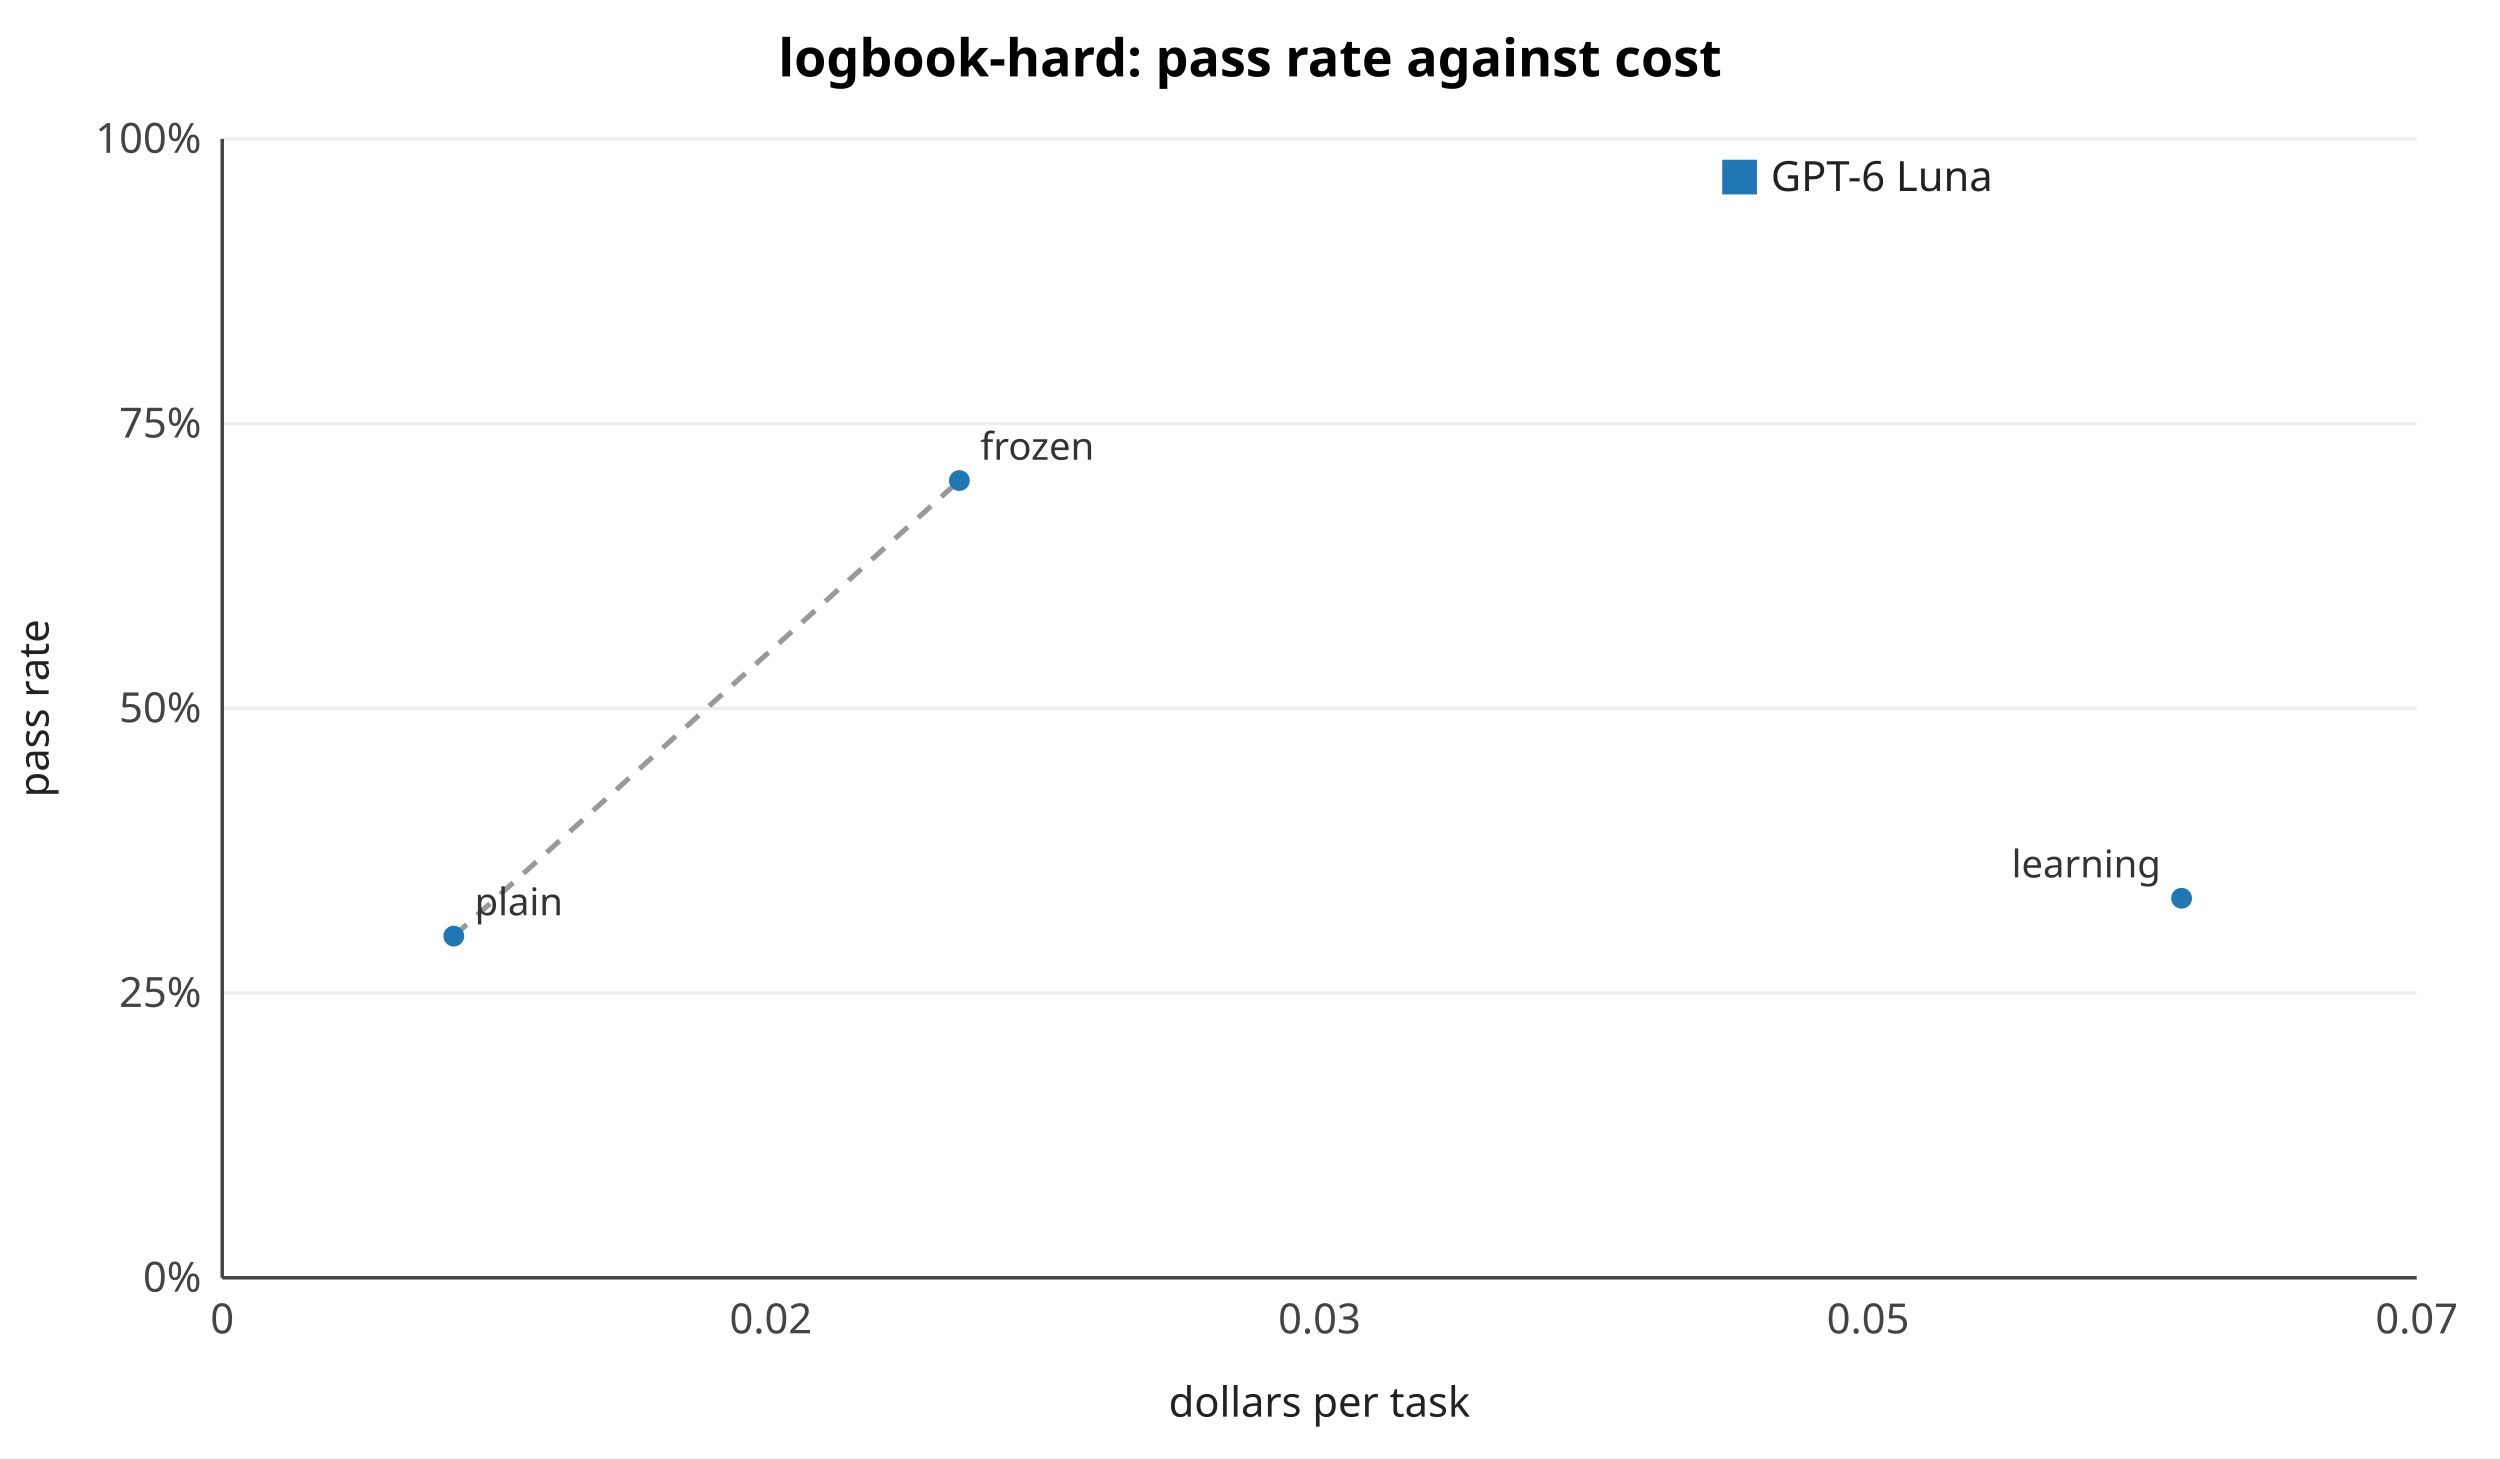
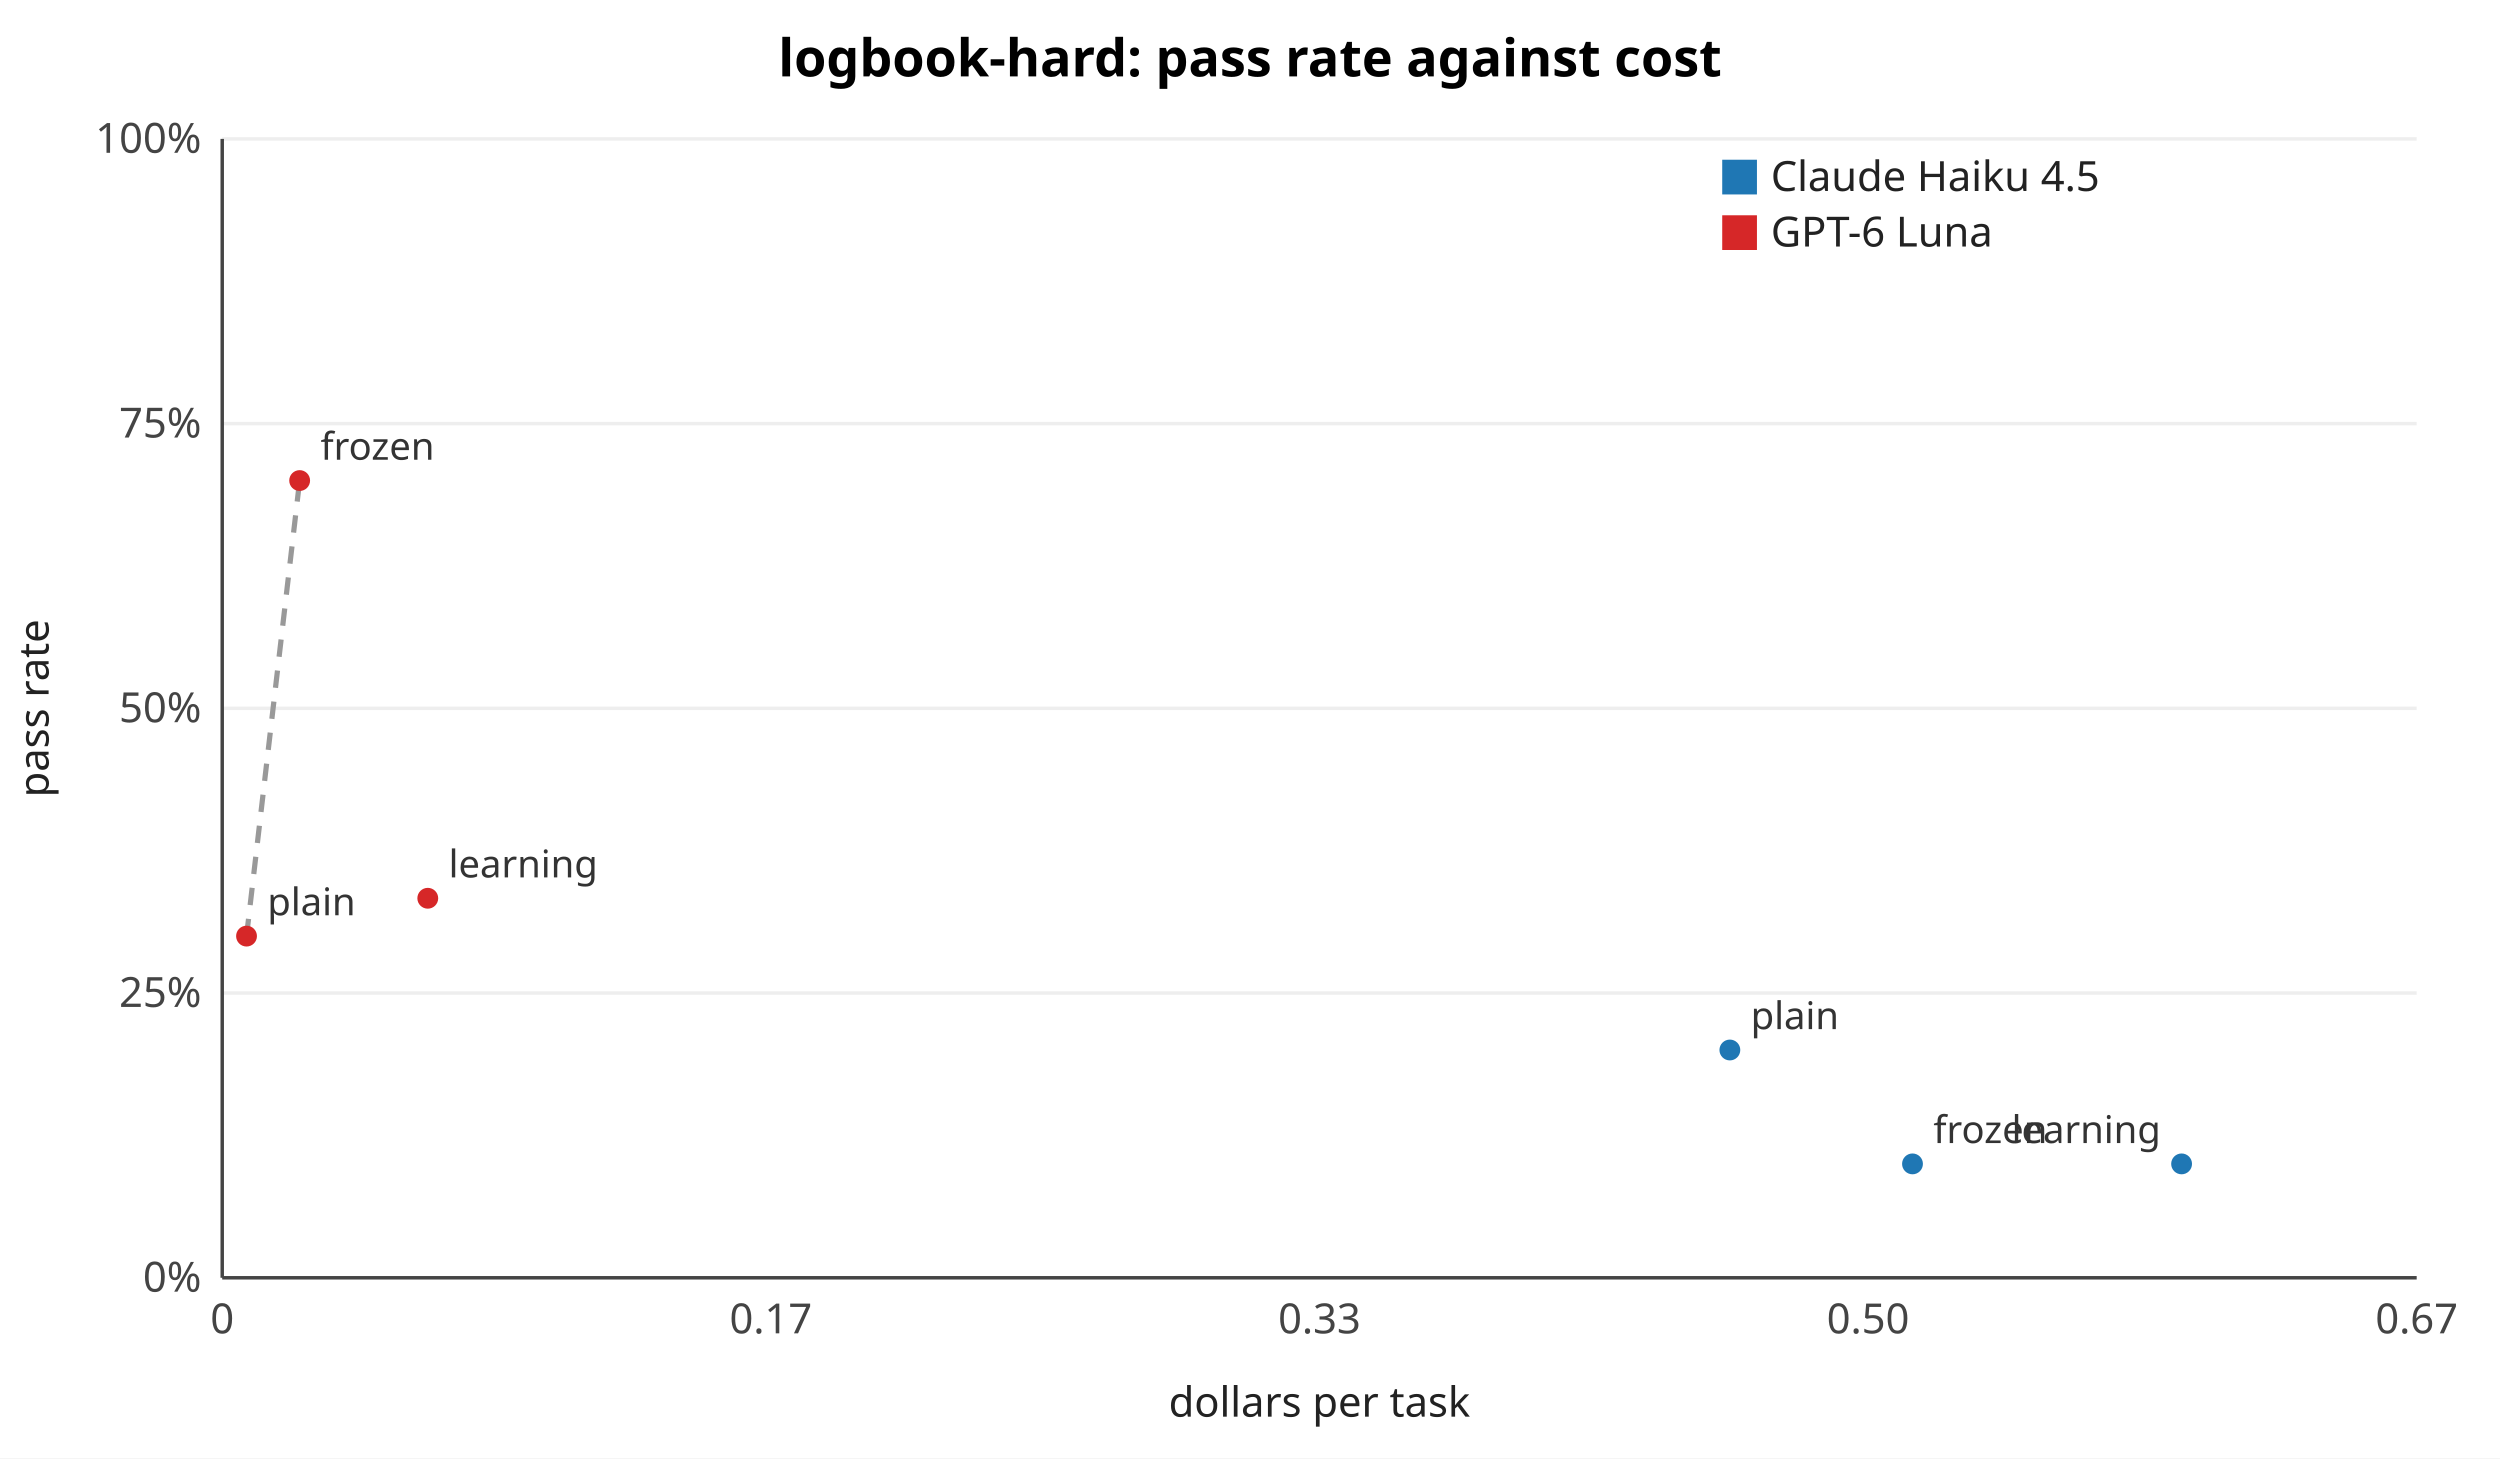
<svg xmlns="http://www.w3.org/2000/svg" width="720" height="420" viewBox="0 0 720 420" font-family="system-ui, sans-serif" font-size="12">
  <rect width="720" height="420" fill="#ffffff" />
  <text x="360" y="22" text-anchor="middle" font-size="15" font-weight="600">logbook-hard: pass rate against cost</text>
  <text x="64" y="384" text-anchor="middle" fill="#444">0</text>
  <text x="58" y="372" text-anchor="end" fill="#444">0%</text>
  <line x1="64" y1="368" x2="696" y2="368" stroke="#eee" />
-   <text x="222" y="384" text-anchor="middle" fill="#444">0.02</text>
+   <text x="222" y="384" text-anchor="middle" fill="#444">0.17</text>
  <text x="58" y="290" text-anchor="end" fill="#444">25%</text>
  <line x1="64" y1="286" x2="696" y2="286" stroke="#eee" />
-   <text x="380" y="384" text-anchor="middle" fill="#444">0.03</text>
+   <text x="380" y="384" text-anchor="middle" fill="#444">0.33</text>
  <text x="58" y="208" text-anchor="end" fill="#444">50%</text>
  <line x1="64" y1="204" x2="696" y2="204" stroke="#eee" />
-   <text x="538" y="384" text-anchor="middle" fill="#444">0.05</text>
+   <text x="538" y="384" text-anchor="middle" fill="#444">0.50</text>
  <text x="58" y="126" text-anchor="end" fill="#444">75%</text>
  <line x1="64" y1="122" x2="696" y2="122" stroke="#eee" />
-   <text x="696" y="384" text-anchor="middle" fill="#444">0.07</text>
+   <text x="696" y="384" text-anchor="middle" fill="#444">0.67</text>
  <text x="58" y="44" text-anchor="end" fill="#444">100%</text>
  <line x1="64" y1="40" x2="696" y2="40" stroke="#eee" />
  <line x1="64" y1="368" x2="696" y2="368" stroke="#444" />
  <line x1="64" y1="40" x2="64" y2="368" stroke="#444" />
  <text x="380" y="408" text-anchor="middle" fill="#222">dollars per task</text>
  <text transform="translate(14 204) rotate(-90)" text-anchor="middle" fill="#222">pass rate</text>
-   <polyline fill="none" stroke="#999" stroke-width="1.5" stroke-dasharray="5 4" points="130.7,269.6 276.3,138.4" />
-   <circle cx="628.3" cy="258.7" r="3" fill="#1f77b4" />
-   <circle cx="276.3" cy="138.4" r="3" fill="#1f77b4" />
-   <circle cx="130.7" cy="269.6" r="3" fill="#1f77b4" />
+   <polyline fill="none" stroke="#999" stroke-width="1.5" stroke-dasharray="5 4" points="71.0,269.6 86.3,138.4" />
+   <circle cx="628.3" cy="335.2" r="3" fill="#1f77b4" />
+   <circle cx="550.8" cy="335.2" r="3" fill="#1f77b4" />
+   <circle cx="498.2" cy="302.4" r="3" fill="#1f77b4" />
  <rect x="496" y="46" width="10" height="10" fill="#1f77b4" />
-   <text x="510" y="55" fill="#222">GPT-6 Luna</text>
-   <text x="622.3" y="252.7" text-anchor="end" font-size="11" fill="#333">learning</text>
-   <text x="282.3" y="132.4" text-anchor="start" font-size="11" fill="#333">frozen</text>
-   <text x="136.7" y="263.6" text-anchor="start" font-size="11" fill="#333">plain</text>
+   <text x="510" y="55" fill="#222">Claude Haiku 4.5</text>
+   <circle cx="123.2" cy="258.7" r="3" fill="#d62728" />
+   <circle cx="86.3" cy="138.4" r="3" fill="#d62728" />
+   <circle cx="71.0" cy="269.6" r="3" fill="#d62728" />
+   <rect x="496" y="62" width="10" height="10" fill="#d62728" />
+   <text x="510" y="71" fill="#222">GPT-6 Luna</text>
+   <text x="622.3" y="329.2" text-anchor="end" font-size="11" fill="#333">learning</text>
+   <text x="556.8" y="329.2" text-anchor="start" font-size="11" fill="#333">frozen</text>
+   <text x="504.2" y="296.4" text-anchor="start" font-size="11" fill="#333">plain</text>
+   <text x="129.2" y="252.7" text-anchor="start" font-size="11" fill="#333">learning</text>
+   <text x="92.3" y="132.4" text-anchor="start" font-size="11" fill="#333">frozen</text>
+   <text x="77.0" y="263.6" text-anchor="start" font-size="11" fill="#333">plain</text>
</svg>
